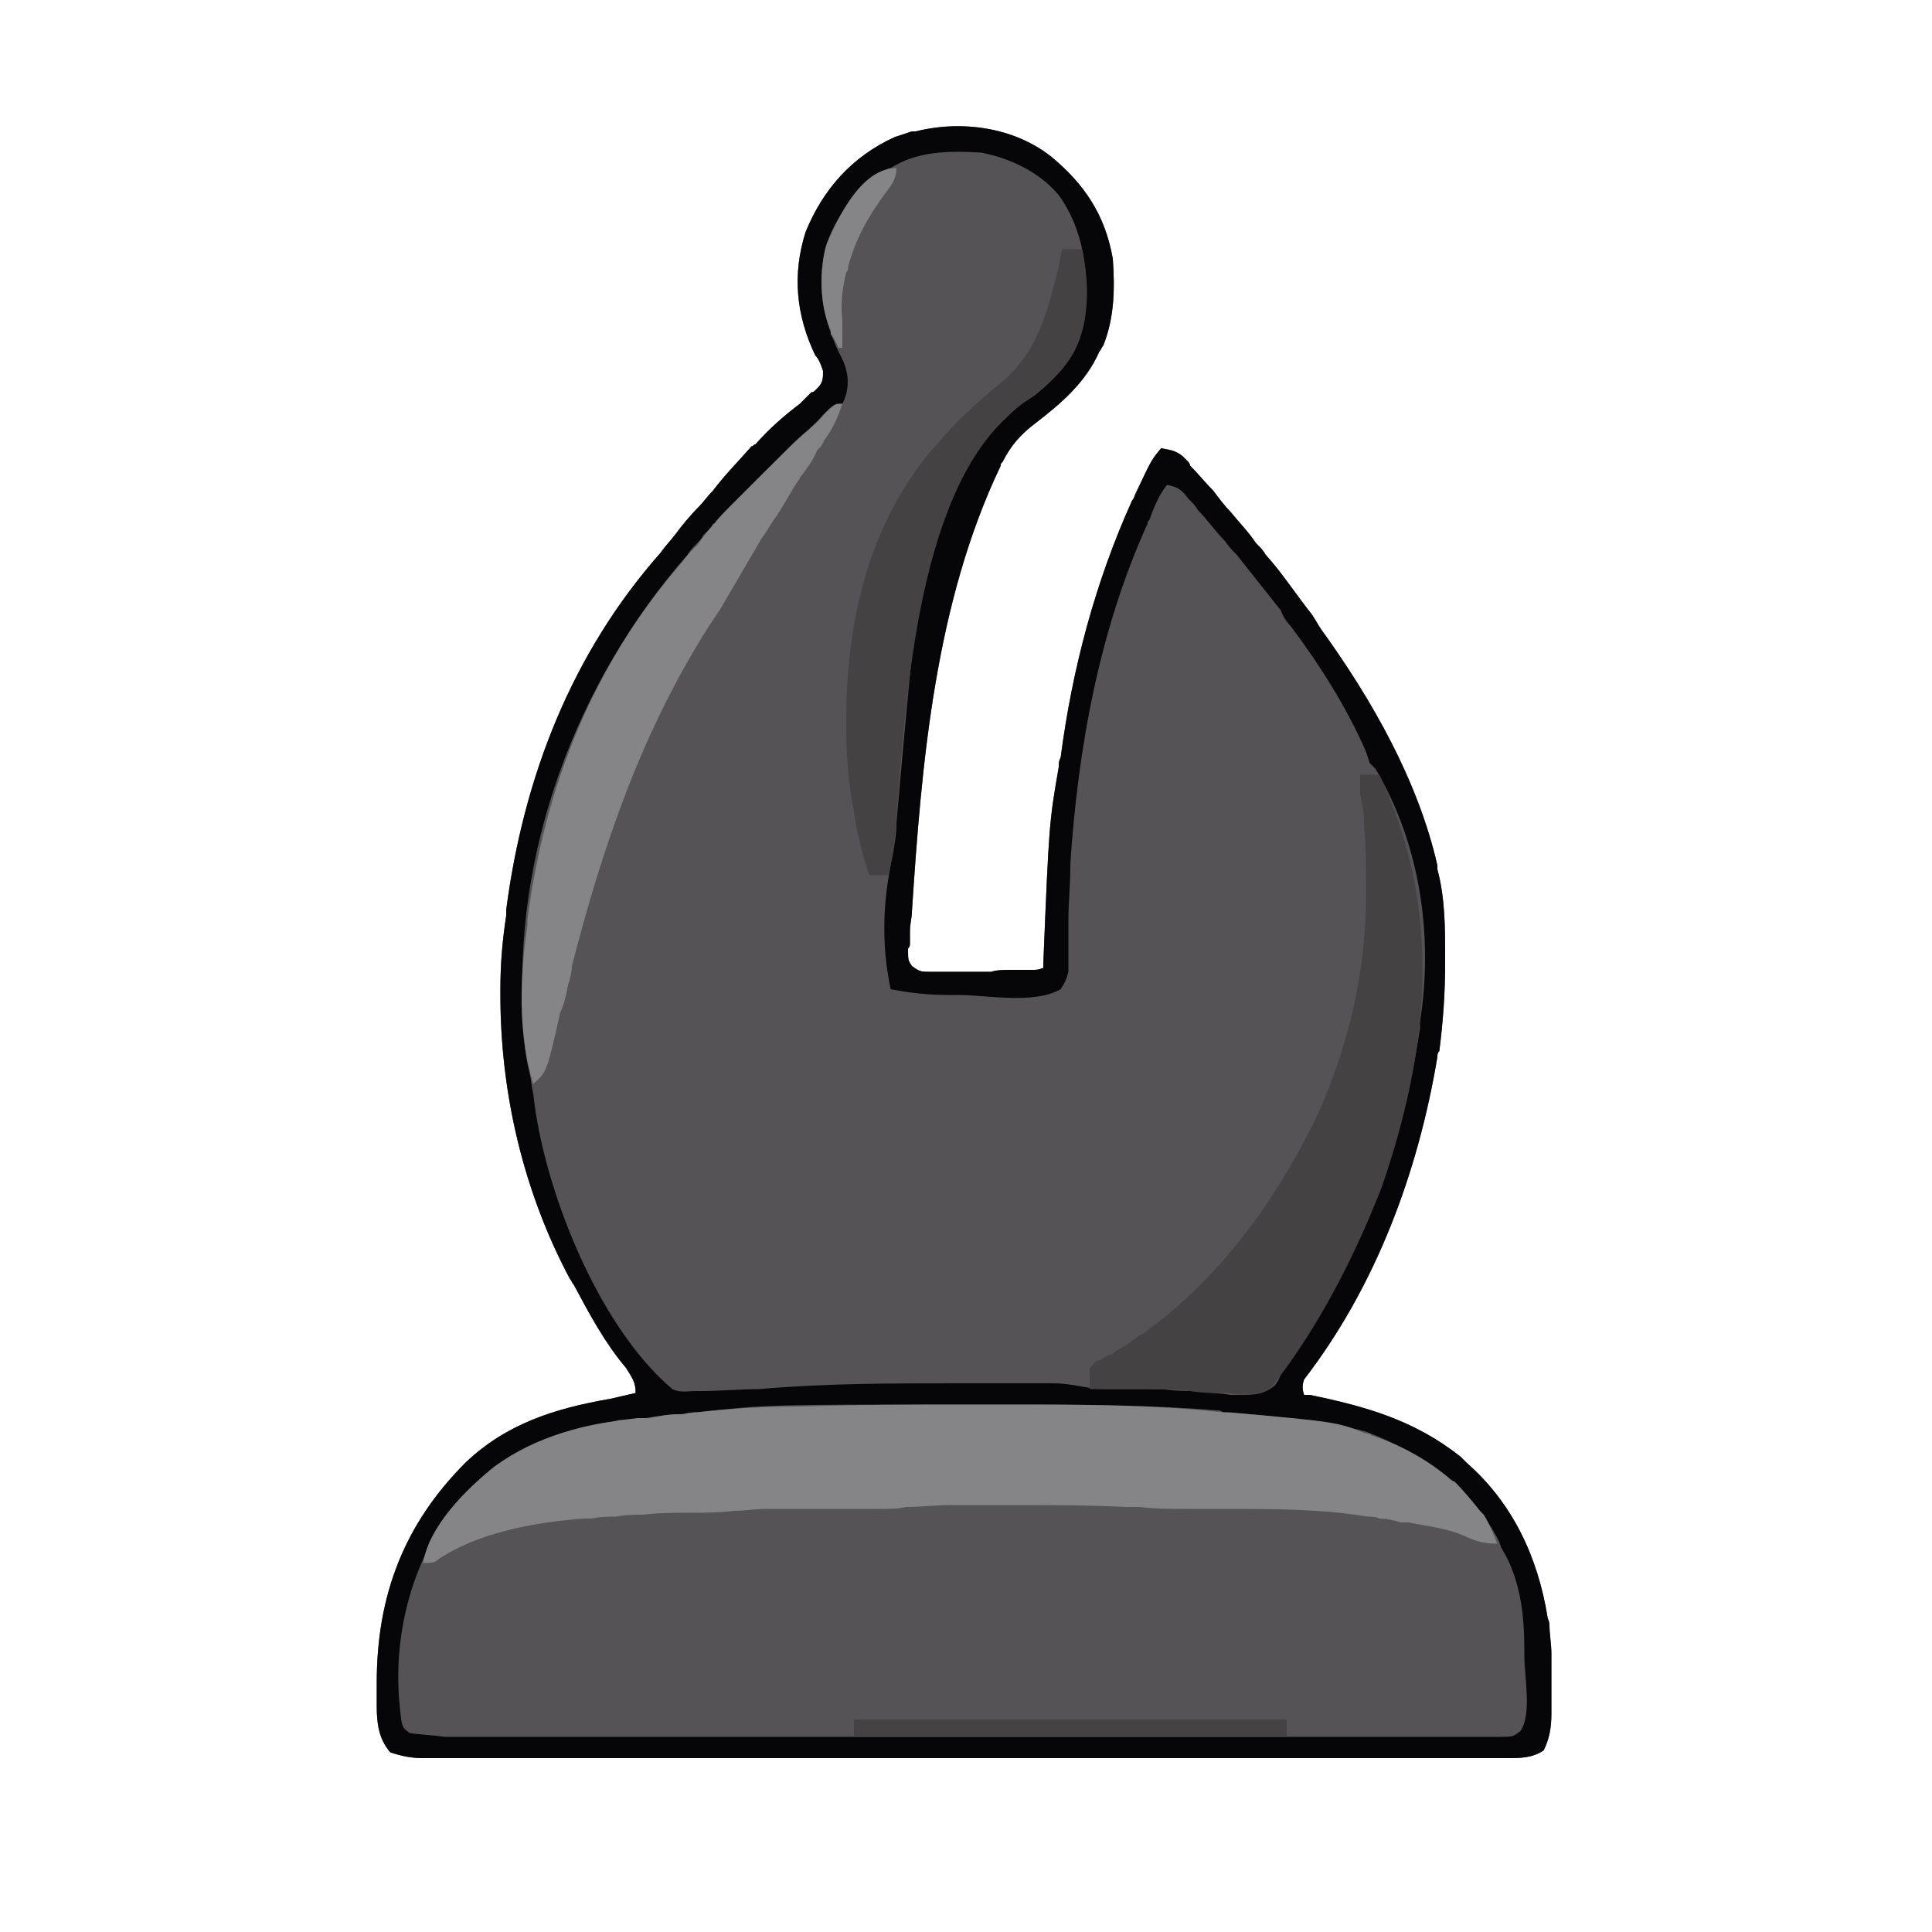
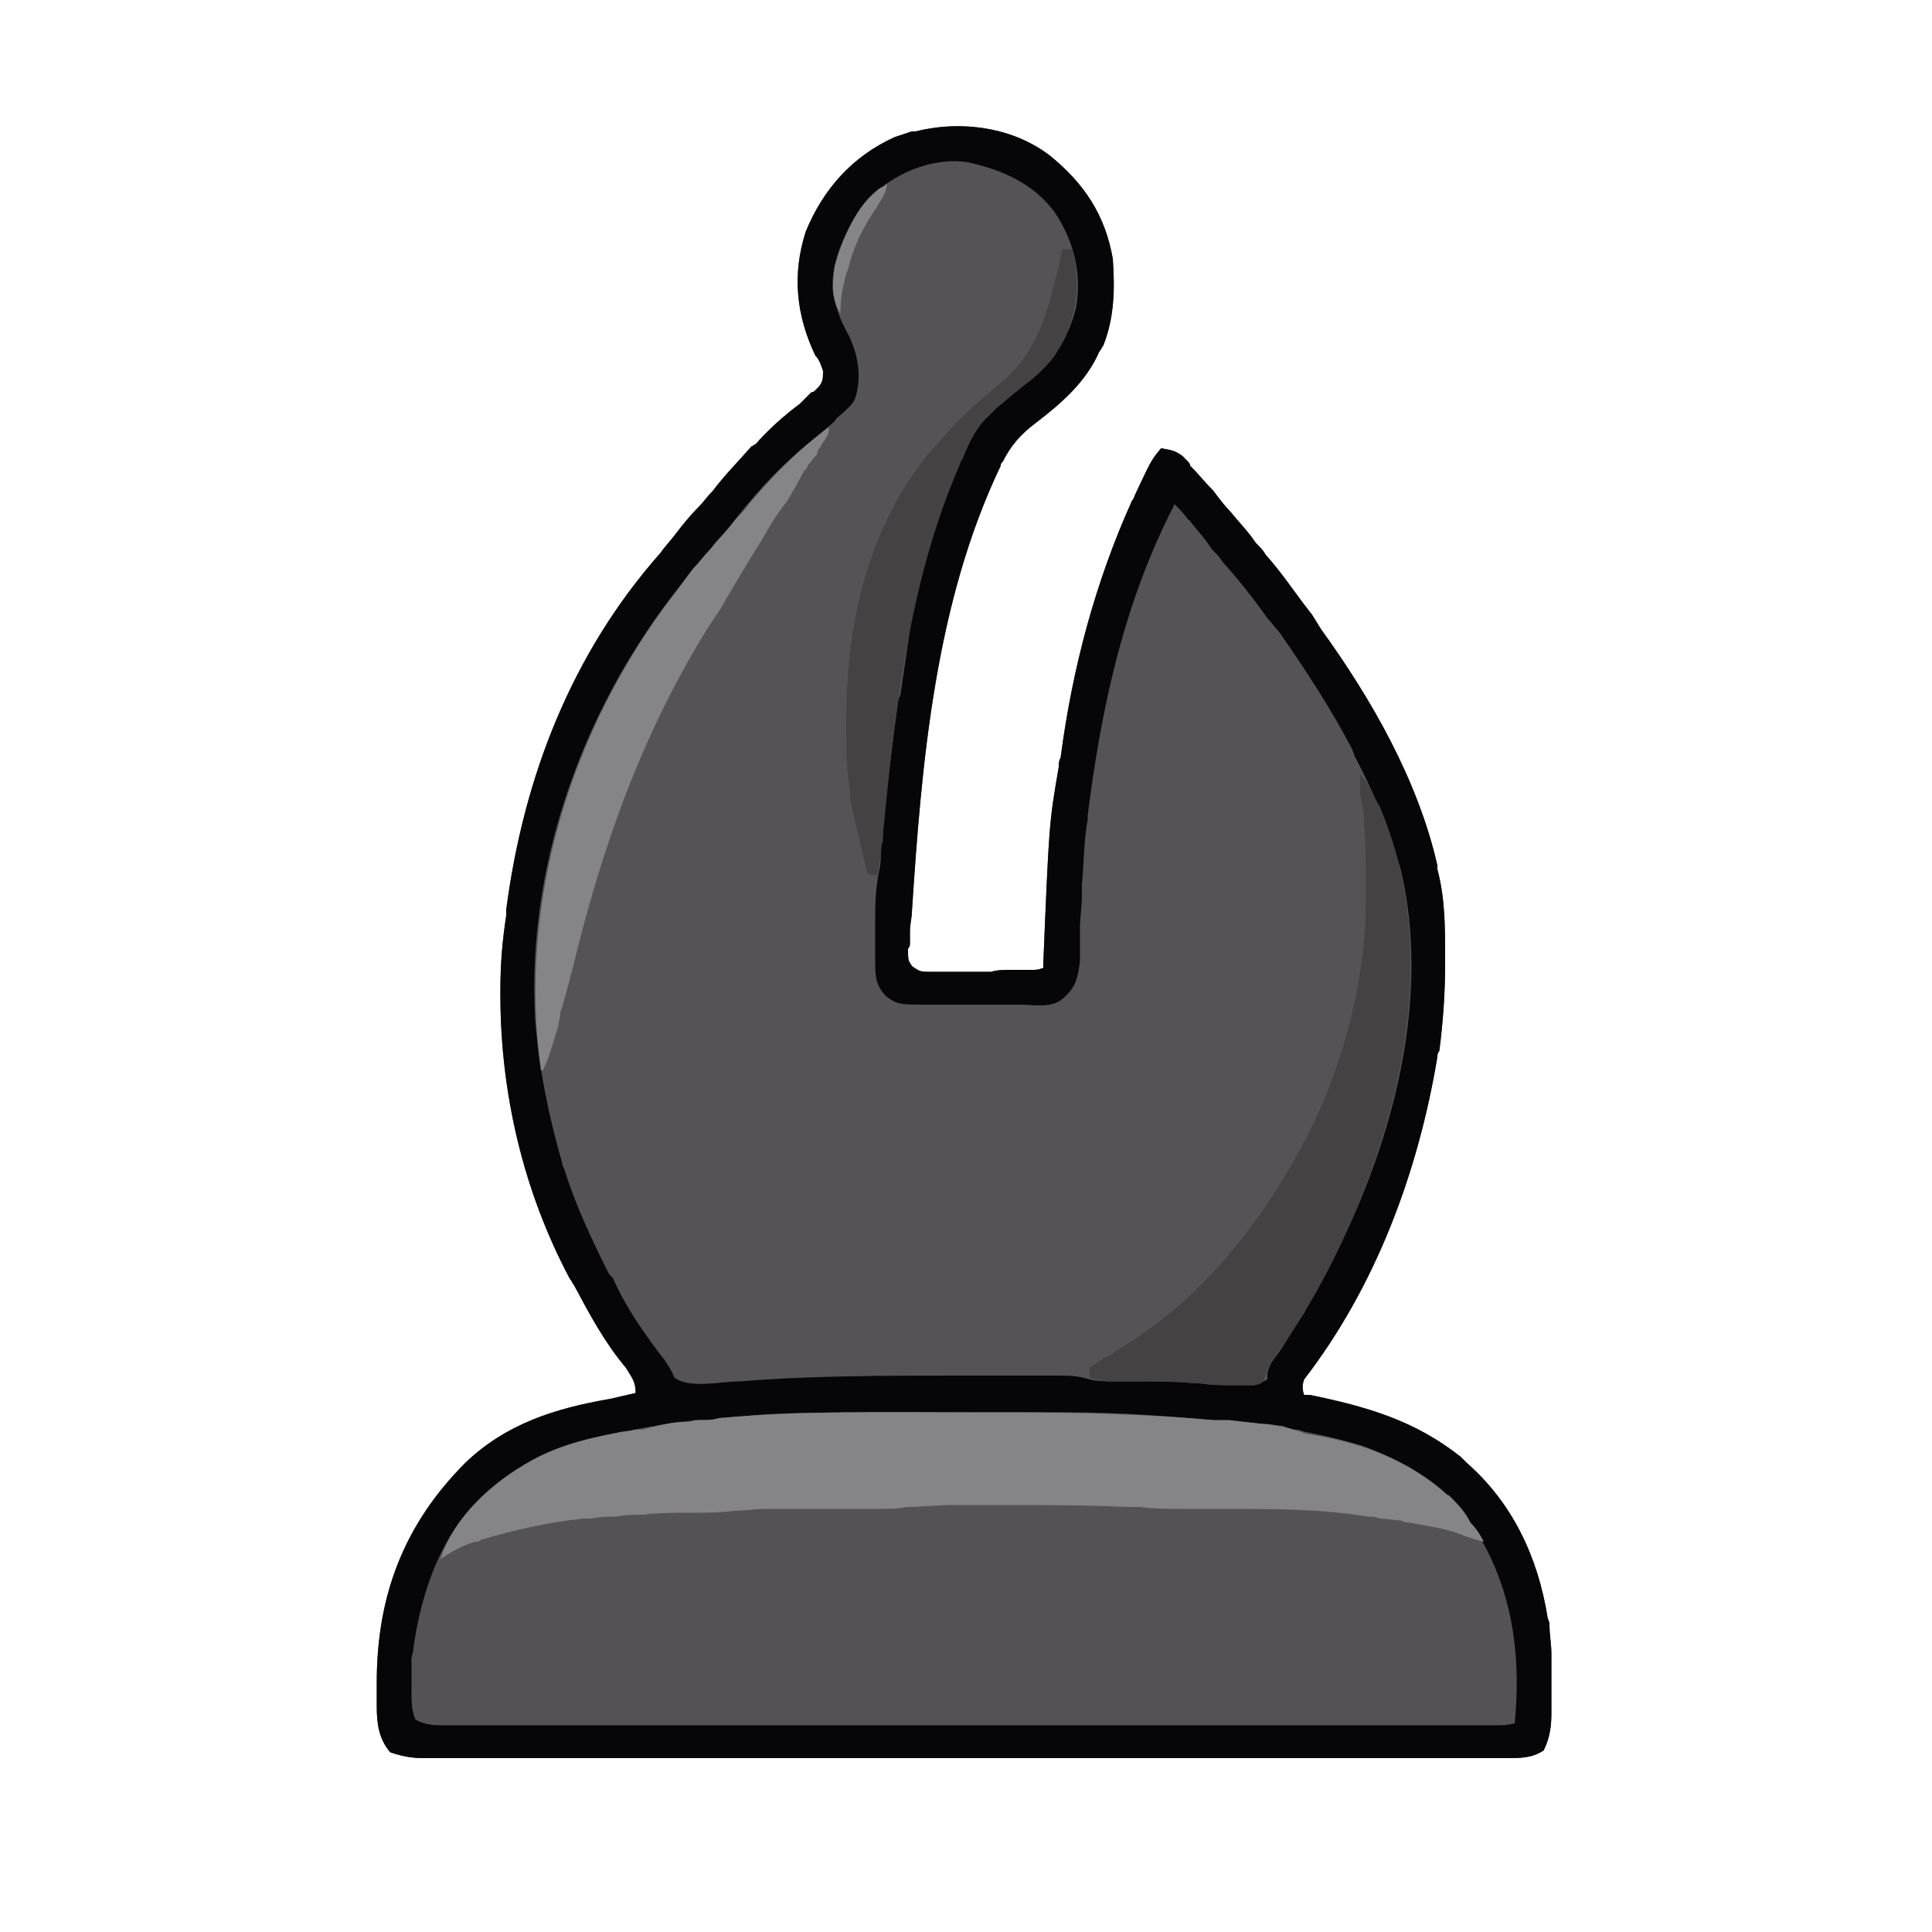
<svg xmlns="http://www.w3.org/2000/svg" viewBox="0 0 100 100">
  <path d="M54.4 8.1C56.1 9.5 57.2 11.1 57.6 13.4C57.7 14.9 57.7 16.4 57.1 17.9C57 18 57 18.1 56.9 18.2C56.2 19.8 54.9 20.9 53.6 21.9C52.8 22.5 52.3 23.1 51.9 23.9C51.8 24 51.8 24 51.8 24.1C48.4 31.2 47.7 39.5 47.2 47.2C47.2 47.5 47.1 47.8 47.1 48.2C47.1 48.4 47.1 48.6 47.1 48.8C47.1 48.9 47.1 49 47 49.1C47 49.7 47 49.7 47.2 50C47.6 50.3 47.7 50.3 48.1 50.3C48.2 50.3 48.2 50.3 48.5 50.3C48.6 50.3 48.6 50.3 48.9 50.3C49 50.3 49.2 50.3 49.3 50.3C49.6 50.3 49.9 50.3 50.2 50.3C50.5 50.3 50.9 50.3 51.3 50.3C51.6 50.2 52 50.2 52.3 50.2C52.5 50.2 52.6 50.2 52.7 50.2C52.8 50.2 53 50.2 53.1 50.2C53.2 50.2 53.3 50.2 53.4 50.2C53.7 50.2 53.7 50.2 54 50.1C54 50 54 50 54 49.9C54.3 42.6 54.3 42.6 54.8 39.7C54.8 39.5 54.8 39.4 54.9 39.2C55.5 34.6 56.7 30.1 58.6 25.9C58.7 25.8 58.7 25.7 58.8 25.5C59.6 23.8 59.6 23.8 60.1 23.2C60.6 23.3 60.8 23.3 61.2 23.6C61.3 23.7 61.4 23.8 61.5 23.9C61.5 23.9 61.6 24 61.6 24.1C62 24.5 62.4 25 62.8 25.4C63.1 25.8 63.4 26.2 63.7 26.5C64.1 27 64.6 27.5 65 28.1C65.2 28.3 65.4 28.5 65.5 28.7C66.4 29.7 67.1 30.8 67.9 31.8C68.1 32.1 68.2 32.3 68.4 32.6C71 36.2 73.4 40.4 74.4 44.8C74.4 44.9 74.4 44.9 74.4 45C74.8 46.5 74.8 48 74.8 49.6C74.8 49.7 74.8 49.7 74.8 49.8C74.8 51.4 74.7 52.8 74.5 54.4C74.4 54.5 74.4 54.6 74.4 54.7C73.4 60.7 71.2 66.6 67.5 71.4C67.4 71.7 67.4 71.9 67.5 72.2C67.6 72.2 67.7 72.2 67.8 72.2C70.7 72.8 73.2 73.5 75.6 75.4C75.7 75.5 75.8 75.6 75.9 75.7C78.3 77.8 79.6 80.6 80.1 83.7C80.1 83.8 80.2 83.9 80.2 84.1C80.2 84.6 80.3 85.1 80.3 85.6C80.3 85.7 80.3 85.9 80.3 86C80.3 86.2 80.3 86.4 80.3 86.7C80.3 87 80.3 87.4 80.3 87.7C80.3 87.9 80.3 88.2 80.3 88.4C80.3 88.5 80.3 88.6 80.3 88.7C80.3 89.4 80.2 90 79.9 90.6C79.3 91 78.7 91 78 91C77.9 91 77.9 91 77.7 91C77.3 91 77 91 76.7 91C76.5 91 76.2 91 76 91C75.3 91 74.7 91 74 91C73.3 91 72.6 91 71.9 91C70.3 91 68.6 91 67 91C66.2 91 65.4 91 64.6 91C61.9 91 59.1 91 56.4 91C56.2 91 56 91 55.8 91C55.7 91 55.5 91 55.3 91C55 91 54.6 91 54.3 91C54.2 91 54.1 91 54 91C51.2 91 48.4 91 45.6 91C42.7 91 39.7 91 36.8 91C36.5 91 36.1 91 35.8 91C35.8 91 35.8 91 35.6 91C34.3 91 33 91 31.7 91C30.4 91 29.1 91 27.9 91C27.2 91 26.5 91 25.8 91C25.1 91 24.5 91 23.8 91C23.6 91 23.4 91 23.1 91C22.8 91 22.5 91 22.2 91C22.1 91 22 91 21.9 91C21.3 91 20.8 90.9 20.2 90.7C19.6 90 19.5 89.2 19.5 88.3C19.5 88.2 19.5 88.2 19.5 88.1C19.5 87.8 19.5 87.6 19.5 87.3C19.5 87.3 19.5 87.3 19.5 87.1C19.5 82.6 20.9 78.9 24.1 75.7C26.2 73.7 28.7 72.9 31.6 72.4C32 72.3 32.5 72.2 32.9 72.1C32.9 71.5 32.7 71.3 32.4 70.8C31.3 69.5 30.5 68 29.7 66.5C29.6 66.4 29.6 66.3 29.5 66.2C27.1 61.7 25.9 56.6 25.9 51.5C25.9 51.4 25.9 51.4 25.9 51.2C25.9 49.9 26 48.7 26.2 47.4C26.2 47.3 26.2 47.2 26.2 47.1C27.1 40.2 29.6 33.8 34.2 28.6C34.4 28.3 34.7 28 35 27.6C35.3 27.2 35.7 26.7 36.2 26.2C36.4 26 36.6 25.7 36.9 25.4C37.5 24.6 38.2 23.9 38.9 23.1C39 23.1 39 23 39.1 23C39.8 22.2 40.6 21.5 41.4 20.9C41.6 20.7 41.8 20.5 42 20.3C42.1 20.3 42.1 20.3 42.3 20.1C42.6 19.8 42.6 19.6 42.6 19.2C42.5 18.9 42.4 18.6 42.2 18.4C41.2 16.3 41 14.2 41.7 12C42.6 9.8 44.1 8.1 46.3 7.1C46.6 7 46.9 6.9 47.2 6.8C47.3 6.8 47.3 6.8 47.4 6.8C49.8 6.2 52.5 6.6 54.4 8.1Z" fill="#555355" />
-   <path d="M50.1 72.7C50.8 72.7 51.6 72.7 52.3 72.7C55.9 72.7 59.6 72.7 63.3 73.1C63.4 73.1 63.5 73.1 63.6 73.1C69.2 73.6 69.2 73.6 70.7 74.2C70.8 74.2 70.9 74.2 71 74.3C72.5 74.8 73.8 75.5 75 76.5C75.1 76.6 75.1 76.6 75.3 76.7C76.3 77.5 77.1 78.7 77.6 79.9C77.7 80.1 77.7 80.1 77.9 80.4C78.8 81.9 78.9 83.9 78.9 85.7C78.9 85.8 78.9 85.9 78.9 86C79 89.1 79 89.1 78.7 89.6C78.2 89.9 77.8 89.9 77.3 89.9C77.2 89.9 77.2 89.9 77 89.9C76.6 89.9 76.3 89.9 76 89.9C75.9 89.9 75.9 89.9 75.7 89.9C75.1 89.9 74.4 89.9 73.8 89.9C73.5 89.9 73.3 89.9 73.1 89.9C72.5 89.9 71.9 89.9 71.4 89.9C70.7 89.9 70.1 89.9 69.5 89.9C68.2 89.9 67 89.9 65.8 89.9C64.8 89.9 63.8 89.9 62.8 89.9C62.6 89.9 62.5 89.9 62.4 89.9C62.1 89.9 61.9 89.9 61.7 89.9C59 89.9 56.3 89.9 53.6 89.9C51.2 89.9 48.8 89.9 46.3 89.9C43.6 89.9 40.9 89.9 38.2 89.9C37.9 89.9 37.6 89.9 37.4 89.9C37.3 89.9 37.3 89.9 36.9 89.9C35.9 89.9 34.9 89.9 33.9 89.9C32.7 89.9 31.5 89.9 30.3 89.9C29.7 89.9 29 89.9 28.4 89.9C24.1 89.9 24.1 89.9 22.5 89.9C22.4 89.9 22.3 89.9 22.2 89.9C21.7 89.8 21.4 89.8 21 89.5C20 87.4 20.7 84.4 21.3 82.3C21.3 82.2 21.3 82.1 21.4 82C21.8 80.4 22.7 79.1 23.7 77.8C23.8 77.7 23.8 77.6 23.9 77.5C26.3 74.8 29.5 73.8 33 73.4C33.2 73.4 33.4 73.4 33.6 73.4C34.1 73.3 34.6 73.2 35.1 73.2C35.5 73.2 35.8 73.1 36.1 73.1C37.8 72.9 39.6 72.8 41.3 72.8C41.3 72.8 41.3 72.8 41.6 72.8C44.5 72.7 47.3 72.7 50.1 72.7Z" fill="#555355" />
-   <path d="M54.4 8.1C56.1 9.5 57.2 11.1 57.6 13.4C57.7 14.9 57.7 16.4 57.1 17.9C57 18 57 18.1 56.9 18.2C56.2 19.8 54.9 20.9 53.6 21.9C52.8 22.5 52.3 23.1 51.9 23.9C51.8 24 51.8 24 51.8 24.1C48.4 31.2 47.7 39.5 47.2 47.2C47.2 47.5 47.1 47.8 47.1 48.2C47.1 48.4 47.1 48.6 47.1 48.8C47.1 48.9 47.1 49 47 49.1C47 49.7 47 49.7 47.2 50C47.6 50.3 47.7 50.3 48.1 50.3C48.2 50.3 48.2 50.3 48.5 50.3C48.6 50.3 48.6 50.3 48.9 50.3C49 50.3 49.2 50.3 49.3 50.3C49.6 50.3 49.9 50.3 50.2 50.3C50.5 50.3 50.9 50.3 51.3 50.3C51.6 50.2 52 50.2 52.3 50.2C52.5 50.2 52.6 50.2 52.7 50.2C52.8 50.2 53 50.2 53.1 50.2C53.2 50.2 53.3 50.2 53.4 50.2C53.7 50.2 53.7 50.2 54 50.1C54 50 54 50 54 49.9C54.3 42.6 54.3 42.6 54.8 39.7C54.8 39.5 54.8 39.4 54.9 39.2C55.5 34.6 56.7 30.1 58.6 25.9C58.7 25.8 58.7 25.7 58.8 25.5C59.6 23.8 59.6 23.8 60.1 23.2C60.6 23.3 60.8 23.3 61.2 23.6C61.3 23.7 61.4 23.8 61.5 23.9C61.5 23.9 61.6 24 61.6 24.1C62 24.5 62.4 25 62.8 25.4C63.1 25.8 63.4 26.2 63.7 26.5C64.1 27 64.6 27.5 65 28.1C65.2 28.3 65.4 28.5 65.5 28.7C66.4 29.7 67.1 30.8 67.9 31.8C68.1 32.1 68.2 32.3 68.4 32.6C71 36.2 73.4 40.4 74.4 44.8C74.4 44.9 74.4 44.9 74.4 45C74.8 46.5 74.8 48 74.8 49.6C74.8 49.7 74.8 49.7 74.8 49.8C74.8 51.4 74.7 52.8 74.5 54.4C74.4 54.5 74.4 54.6 74.4 54.7C73.4 60.7 71.2 66.6 67.5 71.4C67.4 71.7 67.4 71.9 67.5 72.2C67.6 72.2 67.7 72.2 67.8 72.2C70.7 72.8 73.2 73.5 75.6 75.4C75.7 75.5 75.8 75.6 75.9 75.7C78.3 77.8 79.6 80.6 80.1 83.7C80.1 83.8 80.2 83.9 80.2 84.1C80.2 84.6 80.3 85.1 80.3 85.6C80.3 85.7 80.3 85.9 80.3 86C80.3 86.2 80.3 86.4 80.3 86.7C80.3 87 80.3 87.4 80.3 87.7C80.3 87.9 80.3 88.2 80.3 88.4C80.3 88.5 80.3 88.6 80.3 88.7C80.3 89.4 80.2 90 79.9 90.6C79.3 91 78.7 91 78 91C77.9 91 77.9 91 77.7 91C77.3 91 77 91 76.7 91C76.5 91 76.2 91 76 91C75.3 91 74.7 91 74 91C73.3 91 72.6 91 71.9 91C70.3 91 68.6 91 67 91C66.2 91 65.4 91 64.6 91C61.9 91 59.1 91 56.4 91C56.2 91 56 91 55.8 91C55.7 91 55.5 91 55.3 91C55 91 54.6 91 54.3 91C54.2 91 54.1 91 54 91C51.2 91 48.4 91 45.6 91C42.7 91 39.7 91 36.8 91C36.5 91 36.1 91 35.8 91C35.8 91 35.8 91 35.6 91C34.3 91 33 91 31.7 91C30.4 91 29.1 91 27.9 91C27.2 91 26.5 91 25.8 91C25.1 91 24.5 91 23.8 91C23.6 91 23.4 91 23.1 91C22.8 91 22.5 91 22.2 91C22.1 91 22 91 21.9 91C21.3 91 20.8 90.9 20.2 90.7C19.6 90 19.5 89.2 19.5 88.3C19.5 88.2 19.5 88.2 19.5 88.1C19.5 87.8 19.5 87.6 19.5 87.3C19.5 87.3 19.5 87.3 19.5 87.1C19.5 82.6 20.9 78.9 24.1 75.7C26.2 73.7 28.7 72.9 31.6 72.4C32 72.3 32.5 72.2 32.9 72.1C32.9 71.5 32.7 71.3 32.4 70.8C31.3 69.5 30.5 68 29.7 66.5C29.6 66.4 29.6 66.3 29.5 66.2C27.1 61.7 25.9 56.6 25.9 51.5C25.9 51.4 25.9 51.4 25.9 51.2C25.9 49.9 26 48.7 26.2 47.4C26.2 47.3 26.2 47.2 26.2 47.1C27.1 40.2 29.6 33.8 34.2 28.6C34.4 28.3 34.7 28 35 27.6C35.3 27.2 35.7 26.7 36.2 26.2C36.4 26 36.6 25.7 36.9 25.4C37.5 24.6 38.2 23.9 38.9 23.1C39 23.1 39 23 39.1 23C39.8 22.2 40.6 21.5 41.4 20.9C41.6 20.7 41.8 20.5 42 20.3C42.1 20.3 42.1 20.3 42.3 20.1C42.6 19.8 42.6 19.6 42.6 19.2C42.5 18.9 42.4 18.6 42.2 18.4C41.2 16.3 41 14.2 41.7 12C42.6 9.8 44.1 8.1 46.3 7.1C46.6 7 46.9 6.9 47.2 6.8C47.3 6.8 47.3 6.8 47.4 6.8C49.8 6.2 52.5 6.6 54.4 8.1ZM46.1 8.7C46 8.7 46 8.7 45.7 8.9C44.3 9.9 43.2 11.2 42.7 12.9C42.3 14.8 42.6 16.5 43.4 18.2C43.8 18.9 44 19.6 43.8 20.4C43.7 20.7 43.7 20.7 43.6 20.9C43.5 20.9 43.5 20.9 43.3 20.9C42.9 21.1 42.6 21.5 42.2 21.9C41.8 22.3 41.4 22.7 41 23.1C40.4 23.6 39.8 24.2 39.2 24.8C39 25 38.9 25.1 38.8 25.2C38.6 25.4 38.3 25.7 38.1 25.9C37.9 26.1 37.7 26.3 37.5 26.5C37.3 26.7 37.1 26.9 37 27.1C36.9 27.1 36.9 27.1 36.8 27.3C36.7 27.4 36.7 27.4 36.6 27.5C36.5 27.6 36.5 27.6 36.4 27.7C36.3 27.9 36.2 28 36 28.2C35.9 28.3 35.7 28.5 35.6 28.7C29.8 35.3 26.5 44.2 27.1 52.9C27.1 53.8 27.2 54.7 27.4 55.5C27.5 55.9 27.5 56.2 27.6 56.6C28.1 61.4 30.9 68.6 34.8 71.9C35.2 72.1 35.6 72 36 72C36.1 72 36.2 72 36.3 72C37.3 72 38.3 71.9 39.3 71.9C42.7 71.6 46.1 71.6 49.6 71.6C50 71.6 50.4 71.6 50.7 71.6C51.4 71.6 52 71.6 52.6 71.6C52.8 71.6 53.1 71.6 53.3 71.6C53.6 71.6 53.9 71.6 54.3 71.6C54.4 71.6 54.4 71.6 54.5 71.6C55.1 71.6 55.6 71.7 56.2 71.8C56.6 71.9 57 71.9 57.5 71.9C57.5 71.9 57.5 71.9 57.8 71.9C58.1 71.9 58.4 71.9 58.7 71.9C59.1 71.9 59.5 71.9 59.9 71.9C60 71.9 60 71.9 60.2 71.9C60.8 72 61.3 72 61.9 72C62.5 72.1 63.1 72.1 63.7 72.2C63.8 72.2 63.9 72.2 64.1 72.2C64.9 72.2 65.4 72.2 66 71.7C66.2 71.4 66.2 71.4 66.3 71.1C66.5 70.7 66.8 70.4 67 70.1C70.5 64.9 72.6 59.3 73.5 53.2C73.5 53.1 73.5 53.1 73.5 52.9C74.2 48.4 73.5 43.7 71.2 39.8C71.1 39.7 71 39.6 70.9 39.5C70.8 39.2 70.8 39.2 70.7 38.9C69.7 36.6 68.3 34.4 66.8 32.4C66.6 32.2 66.4 31.9 66.3 31.6C65.5 30.6 64.8 29.7 64 28.7C63.8 28.5 63.6 28.3 63.4 28C62.9 27.5 62.5 26.9 62 26.4C61.9 26.2 61.7 26 61.5 25.8C61.2 25.4 61 25.2 60.4 25.1C60 25.6 59.7 26.3 59.5 26.9C59.4 27 59.4 27 59.4 27.1C56.9 32.6 55.8 38.7 55.4 44.7C55.4 44.8 55.4 44.9 55.4 44.9C55.4 45.8 55.3 46.7 55.3 47.6C55.3 47.9 55.3 48.2 55.3 48.6C55.3 48.8 55.3 49.1 55.3 49.4C55.3 49.5 55.3 49.7 55.3 49.8C55.3 50 55.3 50.1 55.3 50.3C55.2 50.7 55.1 50.9 54.9 51.2C53.5 52 51.1 51.5 49.6 51.5C49.4 51.5 49.2 51.5 49.1 51.5C48.1 51.5 47.1 51.4 46.1 51.2C45.6 48.8 45.7 46.6 46.2 44.3C46.3 43.7 46.4 43.2 46.4 42.6C47.9 25.6 47.9 25.6 52 21.7C52 21.7 52.1 21.6 52.2 21.5C52.6 21.1 53 20.8 53.5 20.5C54.9 19.4 55.9 18.2 56.1 16.3C56.4 14.2 56.1 11.9 54.8 10.1C53.8 8.9 52.3 8.2 50.8 7.9C49.2 7.8 47.5 7.8 46.1 8.7ZM36.1 73.1C35.9 73.1 35.6 73.1 35.4 73.2C34.7 73.2 34 73.3 33.4 73.4C33.2 73.4 33.1 73.4 33 73.4C32.7 73.5 32.3 73.5 32 73.5C31.9 73.6 31.8 73.6 31.6 73.6C28.5 74 25.6 75.5 23.6 77.9C21.3 80.8 20.3 84.7 20.7 88.4C20.8 89.4 20.8 89.4 21.2 89.7C21.8 89.8 22.4 89.8 23 89.9C23.1 89.9 23.2 89.9 23.3 89.9C24.3 89.9 25.3 89.9 26.3 89.9C26.5 89.9 26.7 89.9 27 89.9C27.5 89.9 28.1 89.9 28.7 89.9C29.3 89.9 30 89.9 30.6 89.9C31.8 89.9 33.1 89.9 34.3 89.9C35.3 89.9 36.3 89.9 37.3 89.9C37.4 89.9 37.6 89.9 37.7 89.9C38 89.9 38.2 89.9 38.4 89.9C41.1 89.9 43.8 89.9 46.5 89.9C48.9 89.9 51.4 89.9 53.8 89.9C56.5 89.9 59.2 89.9 61.9 89.9C62.2 89.9 62.5 89.9 62.8 89.9C62.9 89.9 63 89.9 63.2 89.9C64.2 89.9 65.2 89.9 66.2 89.9C67.4 89.9 68.6 89.9 69.9 89.9C70.5 89.9 71.1 89.9 71.7 89.9C72.3 89.9 72.9 89.9 73.4 89.9C73.6 89.9 73.8 89.9 74 89.9C74.7 89.9 75.3 89.9 76 89.9C76.1 89.9 76.2 89.9 76.3 89.9C76.6 89.9 77 89.9 77.3 89.9C77.4 89.9 77.5 89.9 77.6 89.9C78.3 89.9 78.3 89.9 78.7 89.6C79.3 88.7 78.9 86.8 78.9 85.7C78.9 85.6 78.9 85.6 78.9 85.4C78.9 83.6 78.7 81.7 77.7 80.1C77.7 80.1 77.7 80.1 77.6 79.8C76.2 77 73.6 75.2 70.7 74.1C70 73.9 69.3 73.8 68.6 73.7C68.5 73.6 68.4 73.6 68.3 73.6C66.7 73.4 65 73.2 63.3 73.1C63.2 73 63.1 73 63 73C59.3 72.7 55.7 72.7 52 72.7C51.5 72.7 50.9 72.7 50.4 72.7C50.3 72.7 50.3 72.7 50.1 72.7C50 72.7 49.8 72.7 49.7 72.7C39.7 72.7 39.7 72.7 36.1 73.1Z" fill="#060507" />
-   <path d="M50.1 72.7C50.8 72.7 51.6 72.7 52.3 72.7C55.9 72.7 59.6 72.7 63.3 73.1C63.4 73.1 63.5 73.1 63.6 73.1C69.2 73.6 69.2 73.6 70.7 74.2C70.8 74.2 70.9 74.2 71 74.3C72.5 74.8 73.8 75.5 75 76.5C75.1 76.6 75.1 76.6 75.3 76.7C75.8 77.2 76.2 77.7 76.6 78.2C76.7 78.3 76.7 78.3 76.8 78.4C77.1 78.9 77.3 79.4 77.5 79.9C76.9 79.9 76.4 79.8 75.8 79.5C74.9 79.1 73.9 79 72.9 78.8C72.8 78.8 72.7 78.8 72.5 78.8C72.2 78.7 71.8 78.6 71.4 78.6C71.2 78.5 71 78.5 70.8 78.5C68.4 78.1 65.9 78.1 63.5 78.1C62.9 78.1 62.3 78.1 61.7 78.1C61.6 78.1 61.4 78.1 61.3 78.1C60.5 78.1 59.8 78.1 59 78C58.9 78 58.9 78 58.8 78C58.6 78 58.5 78 58.3 78C56.2 77.9 54.1 77.9 51.9 77.9C51.7 77.9 51.4 77.9 51.1 77.9C50.7 77.9 50.2 77.9 49.8 77.9C49.6 77.9 49.5 77.9 49.3 77.9C48.5 77.9 47.7 78 46.9 78C46.5 78.1 46 78.1 45.6 78.1C45.4 78.1 45.2 78.1 45 78.1C44.9 78.1 44.8 78.1 44.7 78.1C43.2 78.1 41.6 78.1 40 78.1C39.9 78.1 39.8 78.1 39.6 78.1C39.1 78.1 38.5 78.2 38 78.2C37.2 78.3 36.5 78.3 35.7 78.3C34.9 78.3 34.1 78.3 33.3 78.4C32.8 78.4 32.4 78.4 31.9 78.5C31.5 78.5 31.1 78.5 30.6 78.6C30.5 78.6 30.3 78.6 30.2 78.6C27.7 78.8 24.8 79.3 22.7 80.7C22.5 80.9 22.3 80.9 21.9 80.9C22.2 79 24.1 77.1 25.6 75.9C27.8 74.3 30.3 73.7 33 73.4C33.2 73.4 33.4 73.4 33.6 73.4C34.1 73.3 34.6 73.2 35.1 73.2C35.5 73.2 35.8 73.1 36.1 73.1C37.8 72.9 39.6 72.8 41.3 72.8C41.3 72.8 41.3 72.8 41.6 72.8C44.5 72.7 47.3 72.7 50.1 72.7Z" fill="#858486" />
-   <path d="M70.4 40.1C70.8 40.1 71.1 40.1 71.4 40.1C74.7 47.1 74 54.3 71.5 61.5C70.2 64.8 68.6 68 66.5 70.9C66.4 71 66.3 71.2 66.1 71.4C65.9 71.8 65.6 72 65.2 72.1C64.6 72.2 64.1 72.2 63.5 72.1C63.5 72.1 63.5 72.1 63.2 72.1C62.7 72.1 62.2 72.1 61.6 72C60.6 71.9 59.6 71.9 58.6 71.9C58.4 71.9 58.2 71.9 58 71.9C57.5 71.9 56.9 71.9 56.4 71.9C56.4 71.7 56.4 71.5 56.4 71.3C56.4 71.2 56.4 71.1 56.4 71C56.4 70.8 56.4 70.8 56.7 70.5C56.8 70.4 57 70.4 57.1 70.3C57.3 70.2 57.4 70.1 57.6 70.1C57.6 70 57.7 70 57.8 69.9C58.2 69.7 58.6 69.4 59 69.1C59.1 69.1 59.2 69 59.2 69C63.1 66.2 66 62.2 68.1 57.9C68.1 57.9 68.1 57.8 68.2 57.7C69.8 54.1 70.7 50.3 70.7 46.4C70.7 46.1 70.7 45.8 70.7 45.5C70.7 44.6 70.7 43.7 70.6 42.7C70.6 42.7 70.6 42.7 70.6 42.5C70.6 42 70.5 41.6 70.4 41.1C70.4 40.8 70.4 40.4 70.4 40.1Z" fill="#444243" />
-   <path d="M43.6 20.9C43.4 21.5 43.2 22 42.8 22.6C42.7 22.7 42.6 22.9 42.5 23.1C42.5 23.1 42.4 23.2 42.3 23.3C42.1 23.8 41.8 24.2 41.5 24.6C41.4 24.7 41.4 24.8 41.3 24.9C40.9 25.5 40.6 26.1 40.2 26.7C39.9 27.1 39.7 27.5 39.4 27.9C38.7 29.1 38 30.3 37.3 31.5C37.1 31.8 36.9 32.1 36.7 32.4C33.2 37.9 31.2 43.8 29.6 50C29.6 50.3 29.5 50.7 29.4 51C29.3 51.5 29.2 52 29 52.4C28.3 55.5 28.3 55.5 27.6 56.1C26.8 53.5 26.9 50.6 27.3 47.9C27.3 47.8 27.3 47.7 27.3 47.6C28.2 40.7 30.7 34.4 35.3 29.1C35.5 28.8 35.8 28.5 36.1 28.2C36.6 27.5 37.2 26.8 37.8 26.2C37.9 26.1 38.1 25.9 38.2 25.8C38.5 25.5 38.9 25.1 39.3 24.7C39.4 24.6 39.6 24.4 39.7 24.3C39.9 24.1 40.2 23.8 40.4 23.6C40.4 23.6 40.4 23.6 40.6 23.4C41 23 41.4 22.6 41.9 22.2C42.1 22 42.4 21.8 42.6 21.5C43.2 20.9 43.2 20.9 43.6 20.9Z" fill="#858486" />
-   <path d="M55 12.9C55.3 12.9 55.6 12.9 56 12.9C56.4 14.6 56.4 16.7 55.6 18.2C55 19.3 54.1 20 53.2 20.7C52.7 21 52.3 21.4 52 21.7C51.9 21.8 51.8 21.8 51.8 21.9C47.2 26.6 46.8 37.5 46.3 43.6C46.2 44.2 46.1 44.7 46 45.3C45.7 45.3 45.3 45.3 45 45.3C44.7 44.5 44.5 43.6 44.3 42.7C44.3 42.5 44.2 42.2 44.2 42C43.9 40.5 43.8 39.1 43.8 37.6C43.8 37.5 43.8 37.4 43.8 37.3C43.8 32.3 44.9 27.2 48.3 23.2C48.3 23.2 48.4 23.1 48.5 23C49.4 21.9 50.5 20.9 51.7 19.9C53.7 18.3 54.2 16.2 54.8 13.8C54.9 13.2 54.9 13.2 55 12.9Z" fill="#444243" />
-   <path d="M44.2 89C51.6 89 59 89 66.6 89C66.6 89.3 66.6 89.6 66.6 89.9C59.2 89.9 51.9 89.9 44.2 89.9C44.2 89.6 44.2 89.3 44.2 89Z" fill="#444243" />
-   <path d="M46.4 8.7C46.4 9.2 46.2 9.5 45.9 9.9C45 11.1 44.3 12.3 43.9 13.8C43.9 13.9 43.9 14 43.8 14.1C43.6 14.9 43.5 15.7 43.6 16.6C43.6 16.8 43.6 16.9 43.6 17C43.6 17.4 43.6 17.7 43.6 18C43.5 18 43.4 18 43.4 18C43.3 17.8 43.2 17.5 43 17.3C43 17.3 43 17.3 43 17.1C42.4 15.8 42.4 13.9 42.8 12.6C43.4 11.2 44.6 8.7 46.4 8.7Z" fill="#858486" />
+   <path d="M50.2 73.1C50.3 73.1 50.3 73.1 50.4 73.1C50.5 73.1 50.6 73.1 50.6 73.1C51.2 73.1 51.7 73.1 52.2 73.1C55.8 73.1 59.3 73.2 62.8 73.5C63.1 73.5 63.3 73.5 63.6 73.5C66.3 73.8 66.3 73.8 67 74C67.2 74.1 67.4 74.1 67.5 74.2C70.2 74.6 72.6 75.4 74.7 77.2C74.7 77.2 74.7 77.2 75 77.4C75.4 77.8 75.7 78.1 75.9 78.5C76 78.6 76 78.6 76.1 78.7C78.3 81.8 78.8 85.4 78.4 89.2C78 89.3 77.6 89.3 77.1 89.3C77 89.3 77 89.3 76.9 89.3C76.5 89.3 76.2 89.3 75.9 89.3C75.7 89.3 75.4 89.3 75.2 89.3C74.6 89.3 73.9 89.3 73.3 89.3C72.6 89.3 71.9 89.3 71.2 89.3C69.9 89.3 68.5 89.3 67.2 89.3C66.1 89.3 65 89.3 63.9 89.3C63.6 89.3 63.3 89.3 63 89.3C62.9 89.3 62.8 89.3 62.7 89.3C60.5 89.3 58.3 89.3 56.2 89.3C56.1 89.3 56 89.3 55.9 89.3C55.5 89.3 55.1 89.3 54.6 89.3C54.6 89.3 54.5 89.3 54.4 89.3C54.2 89.3 54 89.3 53.9 89.3C51.3 89.3 48.6 89.3 46 89.3C43.1 89.3 40.1 89.3 37.2 89.3C36.8 89.3 36.5 89.3 36.2 89.3C36.1 89.3 36.1 89.3 36 89.3C34.7 89.3 33.5 89.3 32.2 89.3C31 89.3 29.7 89.3 28.5 89.3C27.8 89.3 27.1 89.3 26.4 89.3C25.8 89.3 25.2 89.3 24.6 89.3C24.4 89.3 24.1 89.3 23.9 89.3C23.6 89.3 23.3 89.3 23 89.3C22.9 89.3 22.9 89.3 22.7 89.3C22.3 89.3 21.9 89.3 21.5 89C21.3 88.5 21.3 87.9 21.3 87.3C21.3 87.3 21.3 87.2 21.3 87.1C21.3 83.8 22.3 80.7 24.3 78.2C24.4 78.1 24.5 78 24.5 77.9C26.5 75.5 29.9 74.5 32.9 74C33 74 33 74 33.1 74C33.2 74 33.3 74 33.3 74C33.5 73.9 33.8 73.9 34 73.8C34.5 73.7 34.9 73.6 35.4 73.6C35.5 73.6 35.6 73.6 35.7 73.6C35.9 73.5 36.1 73.5 36.3 73.5C36.6 73.5 36.9 73.5 37.2 73.4C41.5 73 45.9 73.1 50.2 73.1Z" fill="#545254" />
+   <path d="M54.4 8.1C56.1 9.5 57.2 11.1 57.6 13.4C57.7 14.9 57.7 16.4 57.1 17.9C57 18 57 18.1 56.9 18.2C56.2 19.8 54.9 20.9 53.6 21.9C52.8 22.5 52.3 23.1 51.9 23.9C51.8 24 51.8 24 51.8 24.1C48.4 31.2 47.7 39.5 47.2 47.2C47.2 47.5 47.1 47.8 47.1 48.2C47.1 48.4 47.1 48.6 47.1 48.8C47.1 48.9 47.1 49 47 49.1C47 49.7 47 49.7 47.2 50C47.6 50.3 47.7 50.3 48.1 50.3C48.2 50.3 48.2 50.3 48.5 50.3C48.6 50.3 48.6 50.3 48.9 50.3C49 50.3 49.2 50.3 49.3 50.3C49.6 50.3 49.9 50.3 50.2 50.3C50.5 50.3 50.9 50.3 51.3 50.3C51.6 50.2 52 50.2 52.3 50.2C52.5 50.2 52.6 50.2 52.7 50.2C52.8 50.2 53 50.2 53.1 50.2C53.2 50.2 53.3 50.2 53.4 50.2C53.7 50.2 53.7 50.2 54 50.1C54 50 54 50 54 49.9C54.3 42.6 54.3 42.6 54.8 39.7C54.8 39.5 54.8 39.4 54.9 39.2C55.5 34.6 56.7 30.1 58.6 25.9C58.7 25.8 58.7 25.7 58.8 25.5C59.6 23.8 59.6 23.8 60.1 23.2C60.6 23.3 60.8 23.3 61.2 23.6C61.3 23.7 61.4 23.8 61.5 23.9C61.5 23.9 61.6 24 61.6 24.1C62 24.5 62.4 25 62.8 25.4C63.1 25.8 63.4 26.2 63.7 26.5C64.1 27 64.6 27.5 65 28.1C65.2 28.3 65.4 28.5 65.5 28.7C66.4 29.7 67.1 30.8 67.9 31.8C68.1 32.1 68.2 32.3 68.4 32.6C71 36.2 73.4 40.4 74.4 44.8C74.4 44.9 74.4 44.9 74.4 45C74.8 46.5 74.8 48 74.8 49.6C74.8 49.7 74.8 49.7 74.8 49.8C74.8 51.4 74.7 52.8 74.5 54.4C74.4 54.5 74.4 54.6 74.4 54.7C73.4 60.7 71.2 66.6 67.5 71.4C67.4 71.7 67.4 71.9 67.5 72.2C67.6 72.2 67.7 72.2 67.8 72.2C70.7 72.8 73.2 73.5 75.6 75.4C75.7 75.5 75.8 75.6 75.9 75.7C78.3 77.8 79.6 80.6 80.1 83.7C80.1 83.8 80.2 83.9 80.2 84.1C80.2 84.6 80.3 85.1 80.3 85.6C80.3 85.7 80.3 85.9 80.3 86C80.3 86.2 80.3 86.4 80.3 86.7C80.3 87 80.3 87.4 80.3 87.7C80.3 87.9 80.3 88.2 80.3 88.4C80.3 88.5 80.3 88.6 80.3 88.7C80.3 89.4 80.2 90 79.9 90.6C79.3 91 78.7 91 78 91C77.9 91 77.9 91 77.7 91C77.3 91 77 91 76.7 91C76.5 91 76.2 91 76 91C75.3 91 74.7 91 74 91C73.3 91 72.6 91 71.9 91C70.3 91 68.6 91 67 91C66.2 91 65.4 91 64.6 91C61.9 91 59.1 91 56.4 91C56.2 91 56 91 55.8 91C55.7 91 55.5 91 55.3 91C55 91 54.6 91 54.3 91C54.2 91 54.1 91 54 91C51.2 91 48.4 91 45.6 91C42.7 91 39.7 91 36.8 91C36.5 91 36.1 91 35.8 91C35.8 91 35.8 91 35.6 91C34.3 91 33 91 31.7 91C30.4 91 29.1 91 27.9 91C27.2 91 26.5 91 25.8 91C25.1 91 24.5 91 23.8 91C23.6 91 23.4 91 23.1 91C22.8 91 22.5 91 22.2 91C22.1 91 22 91 21.9 91C21.3 91 20.8 90.9 20.2 90.7C19.6 90 19.5 89.2 19.5 88.3C19.5 88.2 19.5 88.2 19.5 88.1C19.5 87.8 19.5 87.6 19.5 87.3C19.5 87.3 19.5 87.3 19.5 87.1C19.5 82.6 20.9 78.9 24.1 75.7C26.2 73.7 28.7 72.9 31.6 72.4C32 72.3 32.5 72.2 32.9 72.1C32.9 71.5 32.7 71.3 32.4 70.8C31.3 69.5 30.5 68 29.7 66.5C29.6 66.4 29.6 66.3 29.5 66.2C27.1 61.7 25.9 56.6 25.9 51.5C25.9 51.4 25.9 51.4 25.9 51.2C25.9 49.9 26 48.7 26.2 47.4C26.2 47.3 26.2 47.2 26.2 47.1C27.1 40.2 29.6 33.8 34.2 28.6C34.4 28.3 34.7 28 35 27.6C35.3 27.2 35.7 26.7 36.2 26.2C36.4 26 36.6 25.7 36.9 25.4C37.5 24.6 38.2 23.9 38.9 23.1C39 23.1 39 23 39.1 23C39.8 22.2 40.6 21.5 41.4 20.9C41.6 20.7 41.8 20.5 42 20.3C42.1 20.3 42.1 20.3 42.3 20.1C42.6 19.8 42.6 19.6 42.6 19.2C42.5 18.9 42.4 18.6 42.2 18.4C41.2 16.3 41 14.2 41.7 12C42.6 9.8 44.1 8.1 46.3 7.1C46.6 7 46.9 6.9 47.2 6.8C47.3 6.8 47.3 6.8 47.4 6.8C49.8 6.2 52.5 6.6 54.4 8.1ZM44.9 10.4C43.9 11.6 43 13.4 43.1 15C43.2 15.8 43.5 16.6 43.9 17.3C44.4 18.3 44.6 19.4 44.3 20.5C44.2 20.9 43.9 21.1 43.6 21.4C43.5 21.5 43.3 21.6 43.2 21.8C42.9 22.1 42.6 22.3 42.3 22.6C40.7 23.8 39.4 25.2 38.2 26.7C37.9 27.1 37.6 27.5 37.2 27.9C37.1 28 37 28.1 36.9 28.3C36.7 28.5 36.5 28.7 36.4 28.9C30.7 35.3 27.2 44.1 27.7 52.8C27.9 55.3 28.4 57.8 29.1 60.2C29.1 60.3 29.1 60.3 29.2 60.5C29.8 62.4 30.6 64.1 31.5 65.9C31.6 66 31.6 66.1 31.7 66.1C32.4 67.7 33.4 69.1 34.4 70.4C34.6 70.7 34.8 71 34.9 71.3C35.7 71.9 37.3 71.5 38.3 71.5C42 71.2 45.8 71.2 49.6 71.2C50 71.2 50.4 71.2 50.8 71.2C51.4 71.2 52.1 71.2 52.7 71.2C53 71.2 53.2 71.2 53.4 71.2C53.8 71.2 54.1 71.2 54.4 71.2C54.5 71.2 54.6 71.2 54.7 71.2C55.3 71.2 55.8 71.2 56.4 71.4C56.8 71.5 57.3 71.5 57.7 71.5C57.7 71.5 57.7 71.5 58 71.5C58.3 71.5 58.6 71.5 58.9 71.5C59.3 71.5 59.7 71.5 60.1 71.5C60.2 71.5 60.3 71.5 60.4 71.5C61 71.5 61.6 71.6 62.1 71.6C62.7 71.7 63.3 71.7 63.9 71.7C64 71.7 64.1 71.7 64.2 71.7C64.3 71.7 64.3 71.7 64.6 71.7C64.7 71.7 64.7 71.7 64.9 71.7C65.2 71.6 65.2 71.6 65.6 71.4C65.6 71.4 65.6 71.4 65.6 71.1C65.7 70.6 65.9 70.4 66.2 70C66.6 69.4 67 68.7 67.4 68.1C67.5 68 67.6 67.8 67.6 67.7C71.5 61.2 74.3 52.6 72.5 45C71.9 42.9 71.1 41 70.1 39.1C70.1 39 70 38.9 70 38.8C68.9 36.7 67.6 34.7 66.2 32.7C66 32.5 65.8 32.2 65.6 32C64.9 31 64.1 30 63.3 29.1C63.1 28.8 62.9 28.6 62.7 28.4C62.4 27.9 62 27.5 61.7 27.1C61.6 27 61.6 26.9 61.5 26.9C61.3 26.6 61 26.3 60.8 26.1C58.2 31.1 57 36.6 56.3 42.2C56.3 42.2 56.3 42.3 56.3 42.4C56.1 43.5 56.1 44.7 56 45.8C56 46 56 46.1 56 46.3C56 46.9 55.9 47.5 55.9 48C55.9 48.3 55.9 48.6 55.9 48.9C55.9 49.2 55.9 49.5 55.9 49.7C55.8 50.6 55.7 51.1 55 51.7C54.4 52.2 53.5 52 52.8 52C52.6 52 52.4 52 52.3 52C51.9 52 51.5 52 51.2 52C50.7 52 50.2 52 49.8 52C49.4 52 49 52 48.7 52C48.5 52 48.3 52 48.2 52C46.5 52 46.5 52 45.9 51.6C45.3 51 45.3 50.5 45.3 49.7C45.3 49.6 45.3 49.5 45.3 49.4C45.3 49.2 45.3 49 45.3 48.8C45.3 48.5 45.3 48.2 45.3 47.9C45.3 46.9 45.3 46.1 45.5 45.1C45.6 44.7 45.6 44.2 45.6 43.8C45.6 43.7 45.7 43.6 45.7 43.5C45.7 43.3 45.7 43.1 45.7 43C45.9 40.7 46.2 38.4 46.5 36.2C46.5 36.2 46.5 36.2 46.6 36C48.3 24.3 48.3 24.3 51.3 21.4C51.4 21.3 51.5 21.2 51.5 21.2C52 20.6 52.6 20.2 53.2 19.8C54.5 18.8 55.3 17.5 55.7 15.9C56 14.2 55.6 12.5 54.6 11C53.5 9.5 51.9 8.8 50.1 8.4C48.3 8.1 46.1 9 44.9 10.4ZM37 73.5C36.7 73.5 36.4 73.5 36.1 73.5C35 73.6 33.9 73.8 32.8 74C32.6 74.1 32.4 74.1 32.2 74.1C29.7 74.6 27.5 75.4 25.5 77C25.5 77 25.4 77.1 25.3 77.2C22.9 79.1 21.8 82.4 21.4 85.3C21.4 85.4 21.4 85.4 21.3 85.8C21.3 86.3 21.3 86.8 21.3 87.3C21.3 87.3 21.3 87.4 21.3 87.5C21.3 88.1 21.3 88.5 21.5 89C22 89.3 22.5 89.3 23 89.3C23.1 89.3 23.2 89.3 23.3 89.3C23.6 89.3 23.9 89.3 24.2 89.3C24.5 89.3 24.7 89.3 24.9 89.3C25.6 89.3 26.2 89.3 26.8 89.3C27.5 89.3 28.2 89.3 28.9 89.3C30.1 89.3 31.3 89.3 32.5 89.3C33.7 89.3 35 89.3 36.2 89.3C36.3 89.3 36.4 89.3 36.4 89.3C36.8 89.3 37.1 89.3 37.4 89.3C40.3 89.3 43.3 89.3 46.3 89.3C48.9 89.3 51.5 89.3 54.1 89.3C54.3 89.3 54.5 89.3 54.6 89.3C54.7 89.3 54.8 89.3 54.9 89.3C55.3 89.3 55.7 89.3 56.2 89.3C56.2 89.3 56.3 89.3 56.4 89.3C58.6 89.3 60.8 89.3 63 89.3C63.1 89.3 63.1 89.3 63.2 89.3C63.5 89.3 63.8 89.3 64.2 89.3C65.3 89.3 66.3 89.3 67.4 89.3C68.8 89.3 70.2 89.3 71.7 89.3C72.3 89.3 73 89.3 73.7 89.3C74.3 89.3 74.9 89.3 75.6 89.3C75.8 89.3 76 89.3 76.2 89.3C76.5 89.3 76.8 89.3 77.1 89.3C77.2 89.3 77.3 89.3 77.4 89.3C77.8 89.3 78 89.3 78.4 89.2C78.8 85.1 78.1 81.3 75.6 78.1C74.4 76.6 72.5 75.6 70.7 74.9C70.6 74.9 70.5 74.8 70.4 74.8C69.4 74.5 68.5 74.3 67.5 74.1C67.5 74.1 67.5 74.1 67.2 74C67.1 74 67 74 66.9 74C66.6 73.9 66.6 73.9 66.4 73.8C66.1 73.8 65.8 73.7 65.5 73.7C65.4 73.7 65.3 73.7 65.2 73.7C65 73.7 64.8 73.7 64.5 73.6C64.2 73.6 63.9 73.6 63.6 73.6C60.8 73.3 57.9 73.1 55.1 73.1C54.8 73.1 54.5 73.1 54.2 73.1C53.6 73.1 53 73.1 52.3 73.1C51.7 73.1 51.1 73.1 50.5 73.1C40 73.1 40 73.1 37 73.5Z" fill="#060507" />
+   <path d="M50.2 73.1C50.3 73.1 50.3 73.1 50.4 73.1C50.5 73.1 50.6 73.1 50.6 73.1C51.2 73.1 51.7 73.1 52.2 73.1C55.8 73.1 59.3 73.2 62.8 73.5C63.1 73.5 63.3 73.5 63.6 73.5C66.3 73.8 66.3 73.8 67 74C67.2 74.1 67.4 74.1 67.5 74.2C70.2 74.6 72.6 75.4 74.7 77.2C74.8 77.3 74.9 77.4 75 77.4C75.4 77.8 75.7 78.1 76 78.6C76 78.6 76 78.6 76.1 78.8C76.4 79.1 76.6 79.4 76.8 79.8C76.4 79.7 76.1 79.6 75.8 79.5C74.9 79.1 73.9 79 72.9 78.8C72.8 78.8 72.7 78.8 72.5 78.7C72.2 78.7 71.8 78.6 71.4 78.6C71.2 78.5 71 78.5 70.8 78.5C68.4 78.1 65.9 78.1 63.5 78.1C62.9 78.1 62.3 78.1 61.7 78.1C61.6 78.1 61.4 78.1 61.3 78.1C60.5 78.1 59.8 78.1 59 78C59 78 58.9 78 58.8 78C58.6 78 58.5 78 58.3 78C56.2 77.9 54.1 77.9 51.9 77.9C51.7 77.9 51.4 77.9 51.1 77.9C50.7 77.9 50.2 77.9 49.8 77.9C49.6 77.9 49.5 77.9 49.3 77.9C48.5 77.9 47.7 78 46.9 78C46.5 78.1 46 78.1 45.6 78.1C45.4 78.1 45.2 78.1 45 78.1C44.9 78.1 44.8 78.1 44.7 78.1C43.2 78.1 41.6 78.1 40 78.1C39.9 78.1 39.8 78.1 39.6 78.1C39.1 78.1 38.5 78.2 38 78.2C37.2 78.3 36.5 78.3 35.7 78.3C34.9 78.3 34.1 78.3 33.3 78.4C32.8 78.4 32.4 78.4 31.9 78.5C31.5 78.5 31.1 78.5 30.6 78.6C30.5 78.6 30.3 78.6 30.2 78.6C28.3 78.8 26.6 79.2 24.9 79.7C24.8 79.8 24.7 79.8 24.6 79.8C23.9 80 23.4 80.3 22.8 80.7C23.5 78.5 25.5 76.7 27.5 75.6C29.1 74.7 31 74.3 32.9 74C33 74 33 74 33.1 74C33.2 74 33.3 74 33.3 74C33.5 73.9 33.8 73.9 34 73.8C34.5 73.7 34.9 73.6 35.4 73.6C35.5 73.6 35.6 73.6 35.7 73.6C35.9 73.5 36.1 73.5 36.3 73.5C36.6 73.5 36.9 73.5 37.2 73.4C41.5 73 45.9 73.1 50.2 73.1Z" fill="#858486" />
+   <path d="M70.4 40.1C70.8 40.5 71 40.9 71.2 41.4C71.3 41.5 71.3 41.6 71.4 41.7C74.2 48.3 73 55.6 70.4 62.1C69.2 65.1 67.7 67.9 65.8 70.5C65.6 70.9 65.5 71.2 65.4 71.5C65.2 71.7 64.9 71.7 64.6 71.7C64.6 71.7 64.6 71.7 64.3 71.7C64.1 71.7 64 71.7 63.9 71.7C63.7 71.7 63.6 71.7 63.5 71.7C62.9 71.7 62.4 71.6 61.9 71.6C60.8 71.5 59.6 71.5 58.5 71.5C58.2 71.5 57.9 71.5 57.6 71.5C57.5 71.5 57.4 71.5 57.3 71.5C56.7 71.4 56.7 71.4 56.4 71.3C56.4 71.1 56.4 71.1 56.4 70.8C56.7 70.6 56.9 70.5 57.1 70.3C57.3 70.2 57.4 70.2 57.6 70.1C57.6 70 57.7 70 57.8 69.9C62.4 67.2 65.8 62.7 68.1 57.9C68.1 57.9 68.1 57.8 68.2 57.7C69.8 54.1 70.7 50.3 70.7 46.4C70.7 46.1 70.7 45.8 70.7 45.5C70.7 44.6 70.7 43.7 70.6 42.7C70.6 42.7 70.6 42.7 70.6 42.5C70.6 42 70.5 41.6 70.4 41.1C70.4 40.9 70.4 40.7 70.4 40.5C70.4 40.5 70.4 40.4 70.4 40.3C70.4 40.3 70.4 40.3 70.4 40.1Z" fill="#444243" />
+   <path d="M42.9 22.1C42.9 22.4 42.9 22.5 42.6 22.9C42.6 22.9 42.5 23 42.5 23.1C42.4 23.2 42.3 23.3 42.3 23.5C42.1 23.7 42 23.9 41.8 24.1C41.8 24.2 41.7 24.3 41.6 24.4C41.3 25 41 25.5 40.7 26C40.2 26.6 39.8 27.3 39.4 28C38.7 29.1 38 30.3 37.3 31.5C37.1 31.8 36.9 32.1 36.7 32.4C33.2 38 31.1 44 29.6 50.3C29.5 50.5 29.5 50.6 29.5 50.7C29.3 51.3 29.2 51.9 29 52.4C29 52.7 28.9 52.9 28.9 53.1C28.9 53.1 28.9 53.1 28.8 53.4C28.6 54.1 28.4 54.8 28.1 55.4C28.1 55.4 28.1 55.4 28 55.4C26.8 46.8 29.5 37.9 34.7 31C35.1 30.5 35.5 29.9 35.9 29.4C36.2 29.1 36.4 28.8 36.7 28.5C37.1 28 37.5 27.6 37.9 27.1C38.1 26.8 38.4 26.6 38.6 26.3C39.9 24.7 41.3 23.3 42.9 22.1Z" fill="#858486" />
+   <path d="M55 12.9C55.2 12.9 55.4 12.9 55.5 12.9C56 14.9 55.7 16.6 54.6 18.4C54.1 19.1 53.4 19.6 52.7 20.2C52.3 20.5 52 20.8 51.6 21.1C51.6 21.1 51.6 21.1 51.4 21.3C50.6 22 50.2 22.8 49.8 23.8C49.7 23.9 49.7 24 49.7 24C47.2 29.7 46.4 36.1 45.8 42.2C45.7 43.2 45.6 44.3 45.4 45.3C45.3 45.3 45.1 45.3 44.9 45.2C44.2 42.3 44.2 42.3 44 41.3C44 41.2 44 41.1 44 40.9C43.8 39.8 43.8 38.7 43.8 37.6C43.8 37.5 43.8 37.4 43.8 37.3C43.8 32.3 44.9 27.2 48.3 23.2C48.3 23.2 48.4 23.1 48.5 23C49.4 21.9 50.5 20.9 51.7 19.9C53.7 18.3 54.2 16.2 54.8 13.8C54.9 13.2 54.9 13.2 55 12.9Z" fill="#444243" />
+   <path d="M45.9 9.5C45.9 10 45.6 10.3 45.4 10.7C44.7 11.7 44.2 12.7 43.9 13.9C43.9 14 43.8 14.1 43.8 14.2C43.6 14.9 43.5 15.5 43.5 16.2C43 15.5 43.1 14.6 43.2 13.8C43.6 12.4 44.3 10.6 45.6 9.7C45.7 9.7 45.8 9.6 45.9 9.5Z" fill="#858486" />
</svg>
